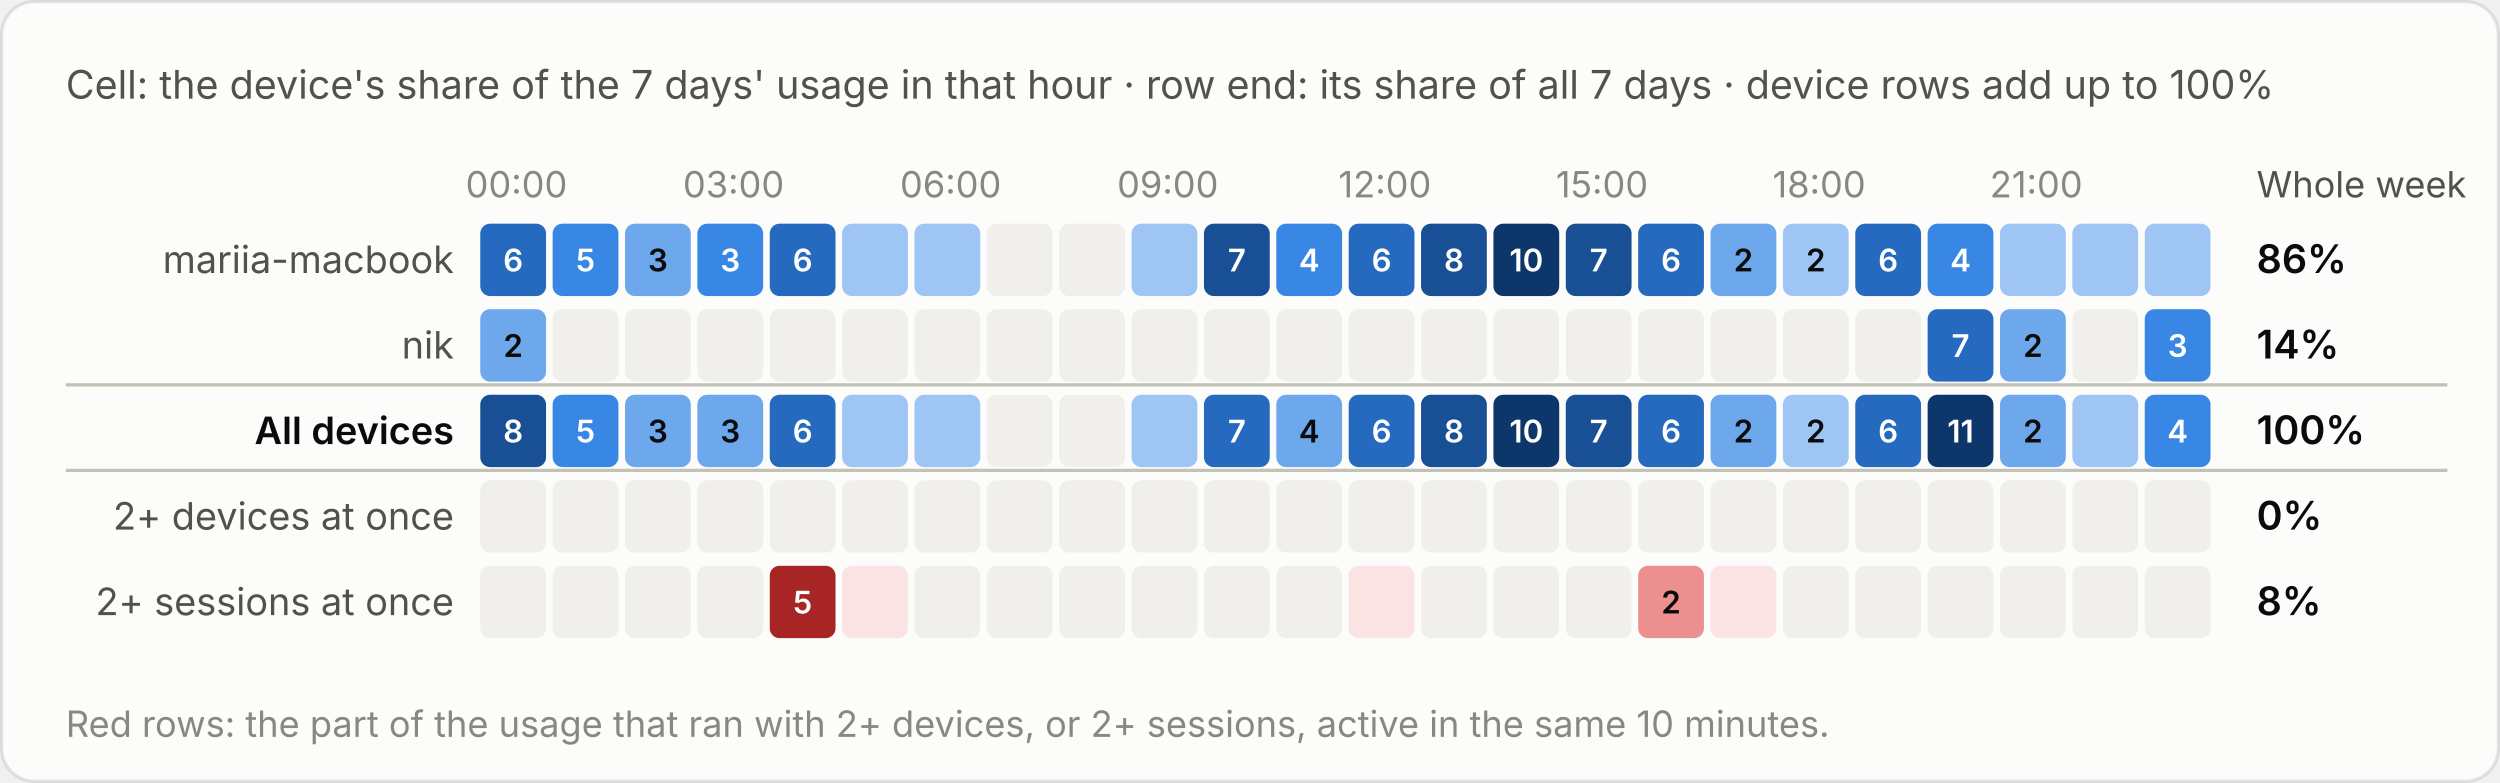
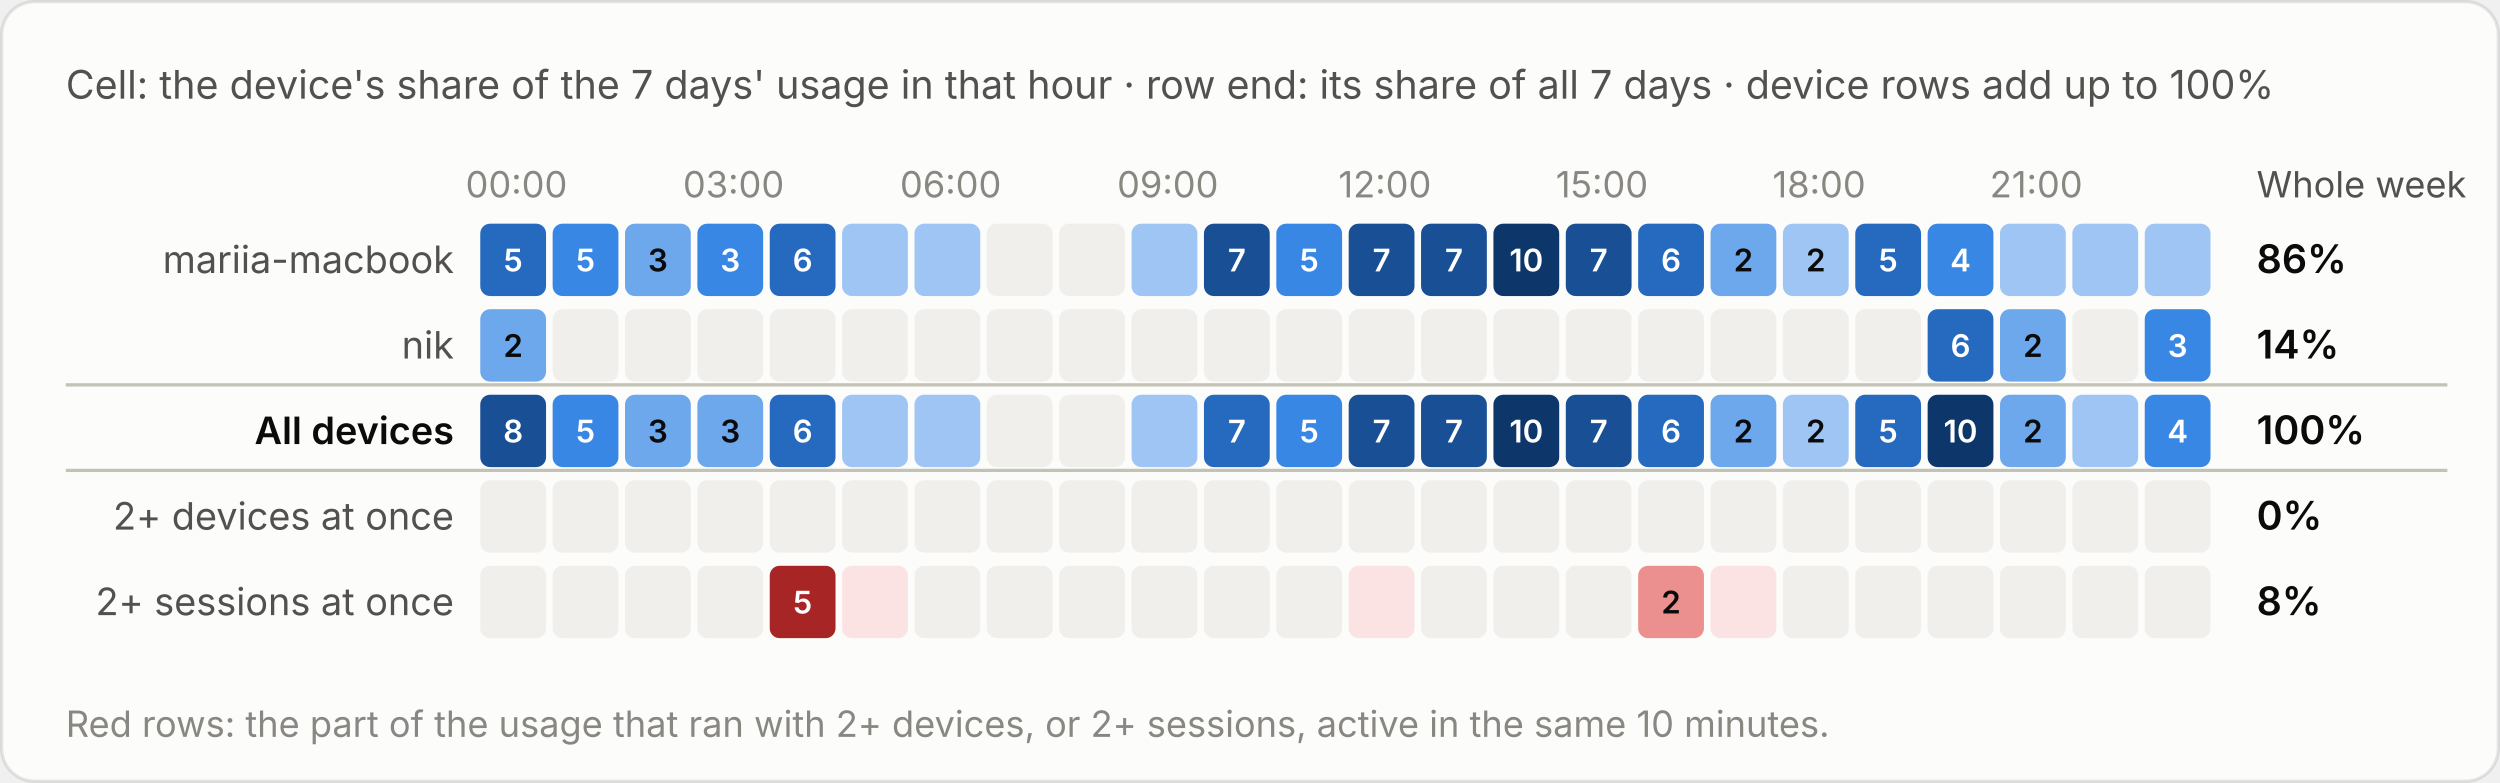
<svg xmlns="http://www.w3.org/2000/svg" viewBox="0 0 760 238" width="760" height="238" role="img" aria-label="Cell: the device's share of the 7 days' usage in that hour · row end: its share of all 7 days · device rows add up to 100%">
  <style>text{font-family:system-ui,-apple-system,"Segoe UI",sans-serif;font-variant-numeric:tabular-nums}.bg{fill:#fcfcfb;stroke:rgba(11,11,11,.10)}.tp{fill:#0b0b0b}.ts{fill:#52514e}.tm{fill:#898781}.grid{stroke:#e1e0d9;stroke-width:1}.base{stroke:#c3c2b7;stroke-width:1}.so{fill:#b5b3ad}.lo{stroke:#b5b3ad}.qe{fill:#f0efec}.ring{stroke:#fcfcfb}.area{fill-opacity:.1}.s0{fill:#2a78d6}.l0{stroke:#2a78d6}.s1{fill:#eb6834}.l1{stroke:#eb6834}.s2{fill:#1baf7a}.l2{stroke:#1baf7a}.s3{fill:#eda100}.l3{stroke:#eda100}.s4{fill:#e87ba4}.l4{stroke:#e87ba4}.s5{fill:#008300}.l5{stroke:#008300}.s6{fill:#4a3aa7}.l6{stroke:#4a3aa7}.s7{fill:#e34948}.l7{stroke:#e34948}.q0{fill:#cde2fb}.q1{fill:#9ec5f4}.q2{fill:#6da7ec}.q3{fill:#3987e5}.q4{fill:#256abf}.q5{fill:#184f95}.q6{fill:#0d366b}.r0{fill:#f8d4d4}.r1{fill:#ec8f8f}.r2{fill:#c42f2f}.a0{fill:#fbe3e3}.a1{fill:#f5b8b8}.a2{fill:#ec8f8f}.a3{fill:#d65252}.a4{fill:#a82525}.tq0{fill:#0b0b0b}.tq1{fill:#0b0b0b}.tq2{fill:#0b0b0b}.tq3{fill:#ffffff}.tq4{fill:#ffffff}.tq5{fill:#ffffff}.tq6{fill:#ffffff}.tr0{fill:#0b0b0b}.tr1{fill:#0b0b0b}.tr2{fill:#ffffff}.ta0{fill:#0b0b0b}.ta1{fill:#0b0b0b}.ta2{fill:#0b0b0b}.ta3{fill:#ffffff}.ta4{fill:#ffffff}.tw{fill:#ffffff}@media (prefers-color-scheme:dark){.bg{fill:#1a1a19;stroke:rgba(255,255,255,.10)}.tp{fill:#fff}.ts{fill:#c3c2b7}.tm{fill:#898781}.grid{stroke:#2c2c2a}.base{stroke:#383835}.so{fill:#5c5b57}.lo{stroke:#5c5b57}.qe{fill:#262624}.ring{stroke:#1a1a19}.s0{fill:#3987e5}.l0{stroke:#3987e5}.s1{fill:#d95926}.l1{stroke:#d95926}.s2{fill:#199e70}.l2{stroke:#199e70}.s3{fill:#c98500}.l3{stroke:#c98500}.s4{fill:#d55181}.l4{stroke:#d55181}.s5{fill:#008300}.l5{stroke:#008300}.s6{fill:#9085e9}.l6{stroke:#9085e9}.s7{fill:#e66767}.l7{stroke:#e66767}.q0{fill:#16263a}.q1{fill:#123a66}.q2{fill:#184f95}.q3{fill:#256abf}.q4{fill:#3987e5}.q5{fill:#6da7ec}.q6{fill:#b7d3f6}.r0{fill:#4a2023}.r1{fill:#8c2c2f}.r2{fill:#e25555}.a0{fill:#3a1a1c}.a1{fill:#5e2427}.a2{fill:#8c2c2f}.a3{fill:#c43c3f}.a4{fill:#f07070}.tq0{fill:#ffffff}.tq1{fill:#ffffff}.tq2{fill:#ffffff}.tq3{fill:#ffffff}.tq4{fill:#ffffff}.tq5{fill:#0b0b0b}.tq6{fill:#0b0b0b}.tr0{fill:#ffffff}.tr1{fill:#ffffff}.tr2{fill:#ffffff}.ta0{fill:#ffffff}.ta1{fill:#ffffff}.ta2{fill:#ffffff}.ta3{fill:#ffffff}.ta4{fill:#0b0b0b}.tw{fill:#ffffff}}</style>
  <rect class="bg" x=".5" y=".5" width="759" height="237" rx="10" />
  <text class="ts" x="20" y="30" font-size="12">Cell: the device's share of the 7 days' usage in that hour · row end: its share of all 7 days · device rows add up to 100%</text>
  <g transform="translate(0,-20)">
    <text class="tm" x="157.0" y="80" font-size="11" text-anchor="middle">00:00</text>
    <text class="tm" x="223.0" y="80" font-size="11" text-anchor="middle">03:00</text>
    <text class="tm" x="289.0" y="80" font-size="11" text-anchor="middle">06:00</text>
    <text class="tm" x="355.0" y="80" font-size="11" text-anchor="middle">09:00</text>
    <text class="tm" x="421.0" y="80" font-size="11" text-anchor="middle">12:00</text>
    <text class="tm" x="487.0" y="80" font-size="11" text-anchor="middle">15:00</text>
    <text class="tm" x="553.0" y="80" font-size="11" text-anchor="middle">18:00</text>
    <text class="tm" x="619.0" y="80" font-size="11" text-anchor="middle">21:00</text>
    <text class="ts" x="686" y="80" font-size="11">Whole week</text>
    <text class="ts" x="138" y="103.0" font-size="11.5" text-anchor="end">mariia-macbook</text>
    <rect class="q4" x="146.0" y="88" width="20" height="22" rx="3" />
-     <text class="tq4" x="156.0" y="102.5" font-size="9.5" font-weight="600" text-anchor="middle">6</text>
+     <text class="tq4" x="156.0" y="102.5" font-size="9.5" font-weight="600" text-anchor="middle">5</text>
    <rect class="q3" x="168.0" y="88" width="20" height="22" rx="3" />
    <text class="tq3" x="178.0" y="102.5" font-size="9.5" font-weight="600" text-anchor="middle">5</text>
    <rect class="q2" x="190.0" y="88" width="20" height="22" rx="3" />
    <text class="tq2" x="200.0" y="102.5" font-size="9.5" font-weight="600" text-anchor="middle">3</text>
    <rect class="q3" x="212.0" y="88" width="20" height="22" rx="3" />
    <text class="tq3" x="222.0" y="102.5" font-size="9.5" font-weight="600" text-anchor="middle">3</text>
    <rect class="q4" x="234.0" y="88" width="20" height="22" rx="3" />
    <text class="tq4" x="244.0" y="102.5" font-size="9.5" font-weight="600" text-anchor="middle">6</text>
    <rect class="q1" x="256.0" y="88" width="20" height="22" rx="3" />
    <rect class="q1" x="278.0" y="88" width="20" height="22" rx="3" />
    <rect class="qe" x="300.0" y="88" width="20" height="22" rx="3" />
    <rect class="qe" x="322.0" y="88" width="20" height="22" rx="3" />
    <rect class="q1" x="344.0" y="88" width="20" height="22" rx="3" />
    <rect class="q5" x="366.0" y="88" width="20" height="22" rx="3" />
    <text class="tq5" x="376.0" y="102.5" font-size="9.5" font-weight="600" text-anchor="middle">7</text>
    <rect class="q3" x="388.0" y="88" width="20" height="22" rx="3" />
-     <text class="tq3" x="398.0" y="102.5" font-size="9.5" font-weight="600" text-anchor="middle">4</text>
-     <rect class="q4" x="410.0" y="88" width="20" height="22" rx="3" />
-     <text class="tq4" x="420.0" y="102.5" font-size="9.5" font-weight="600" text-anchor="middle">6</text>
+     <text class="tq3" x="398.0" y="102.5" font-size="9.5" font-weight="600" text-anchor="middle">5</text>
+     <rect class="q5" x="410.0" y="88" width="20" height="22" rx="3" />
+     <text class="tq5" x="420.0" y="102.5" font-size="9.5" font-weight="600" text-anchor="middle">7</text>
    <rect class="q5" x="432.0" y="88" width="20" height="22" rx="3" />
-     <text class="tq5" x="442.0" y="102.5" font-size="9.5" font-weight="600" text-anchor="middle">8</text>
+     <text class="tq5" x="442.0" y="102.5" font-size="9.5" font-weight="600" text-anchor="middle">7</text>
    <rect class="q6" x="454.0" y="88" width="20" height="22" rx="3" />
    <text class="tq6" x="464.0" y="102.5" font-size="9.5" font-weight="600" text-anchor="middle">10</text>
    <rect class="q5" x="476.0" y="88" width="20" height="22" rx="3" />
    <text class="tq5" x="486.0" y="102.5" font-size="9.5" font-weight="600" text-anchor="middle">7</text>
    <rect class="q4" x="498.0" y="88" width="20" height="22" rx="3" />
    <text class="tq4" x="508.0" y="102.5" font-size="9.5" font-weight="600" text-anchor="middle">6</text>
    <rect class="q2" x="520.0" y="88" width="20" height="22" rx="3" />
    <text class="tq2" x="530.0" y="102.5" font-size="9.5" font-weight="600" text-anchor="middle">2</text>
    <rect class="q1" x="542.0" y="88" width="20" height="22" rx="3" />
    <text class="tq1" x="552.0" y="102.5" font-size="9.5" font-weight="600" text-anchor="middle">2</text>
    <rect class="q4" x="564.0" y="88" width="20" height="22" rx="3" />
-     <text class="tq4" x="574.0" y="102.5" font-size="9.5" font-weight="600" text-anchor="middle">6</text>
+     <text class="tq4" x="574.0" y="102.5" font-size="9.5" font-weight="600" text-anchor="middle">5</text>
    <rect class="q3" x="586.0" y="88" width="20" height="22" rx="3" />
    <text class="tq3" x="596.0" y="102.5" font-size="9.5" font-weight="600" text-anchor="middle">4</text>
    <rect class="q1" x="608.0" y="88" width="20" height="22" rx="3" />
    <rect class="q1" x="630.0" y="88" width="20" height="22" rx="3" />
    <rect class="q1" x="652.0" y="88" width="20" height="22" rx="3" />
    <text class="tp" x="686" y="103.0" font-size="12" font-weight="600">86%</text>
    <text class="ts" x="138" y="129.0" font-size="11.5" text-anchor="end">nik</text>
    <rect class="q2" x="146.0" y="114" width="20" height="22" rx="3" />
    <text class="tq2" x="156.0" y="128.5" font-size="9.5" font-weight="600" text-anchor="middle">2</text>
    <rect class="qe" x="168.0" y="114" width="20" height="22" rx="3" />
    <rect class="qe" x="190.0" y="114" width="20" height="22" rx="3" />
    <rect class="qe" x="212.0" y="114" width="20" height="22" rx="3" />
    <rect class="qe" x="234.0" y="114" width="20" height="22" rx="3" />
    <rect class="qe" x="256.0" y="114" width="20" height="22" rx="3" />
    <rect class="qe" x="278.0" y="114" width="20" height="22" rx="3" />
    <rect class="qe" x="300.0" y="114" width="20" height="22" rx="3" />
    <rect class="qe" x="322.0" y="114" width="20" height="22" rx="3" />
    <rect class="qe" x="344.0" y="114" width="20" height="22" rx="3" />
    <rect class="qe" x="366.0" y="114" width="20" height="22" rx="3" />
    <rect class="qe" x="388.0" y="114" width="20" height="22" rx="3" />
    <rect class="qe" x="410.0" y="114" width="20" height="22" rx="3" />
    <rect class="qe" x="432.0" y="114" width="20" height="22" rx="3" />
    <rect class="qe" x="454.0" y="114" width="20" height="22" rx="3" />
    <rect class="qe" x="476.0" y="114" width="20" height="22" rx="3" />
    <rect class="qe" x="498.0" y="114" width="20" height="22" rx="3" />
    <rect class="qe" x="520.0" y="114" width="20" height="22" rx="3" />
    <rect class="qe" x="542.0" y="114" width="20" height="22" rx="3" />
    <rect class="qe" x="564.0" y="114" width="20" height="22" rx="3" />
    <rect class="q4" x="586.0" y="114" width="20" height="22" rx="3" />
-     <text class="tq4" x="596.0" y="128.5" font-size="9.5" font-weight="600" text-anchor="middle">7</text>
+     <text class="tq4" x="596.0" y="128.5" font-size="9.5" font-weight="600" text-anchor="middle">6</text>
    <rect class="q2" x="608.0" y="114" width="20" height="22" rx="3" />
    <text class="tq2" x="618.0" y="128.5" font-size="9.5" font-weight="600" text-anchor="middle">2</text>
    <rect class="qe" x="630.0" y="114" width="20" height="22" rx="3" />
    <rect class="q3" x="652.0" y="114" width="20" height="22" rx="3" />
    <text class="tq3" x="662.0" y="128.5" font-size="9.5" font-weight="600" text-anchor="middle">3</text>
    <text class="tp" x="686" y="129.0" font-size="12" font-weight="600">14%</text>
    <line class="base" x1="20" x2="744" y1="137" y2="137" />
    <text class="tp" x="138" y="155.0" font-size="11.5" text-anchor="end" font-weight="600">All devices</text>
    <rect class="q5" x="146.0" y="140" width="20" height="22" rx="3" />
    <text class="tq5" x="156.0" y="154.5" font-size="9.5" font-weight="600" text-anchor="middle">8</text>
    <rect class="q3" x="168.0" y="140" width="20" height="22" rx="3" />
    <text class="tq3" x="178.0" y="154.5" font-size="9.5" font-weight="600" text-anchor="middle">5</text>
    <rect class="q2" x="190.0" y="140" width="20" height="22" rx="3" />
    <text class="tq2" x="200.0" y="154.5" font-size="9.5" font-weight="600" text-anchor="middle">3</text>
    <rect class="q2" x="212.0" y="140" width="20" height="22" rx="3" />
    <text class="tq2" x="222.0" y="154.5" font-size="9.5" font-weight="600" text-anchor="middle">3</text>
    <rect class="q4" x="234.0" y="140" width="20" height="22" rx="3" />
    <text class="tq4" x="244.0" y="154.5" font-size="9.5" font-weight="600" text-anchor="middle">6</text>
    <rect class="q1" x="256.0" y="140" width="20" height="22" rx="3" />
    <rect class="q1" x="278.0" y="140" width="20" height="22" rx="3" />
    <rect class="qe" x="300.0" y="140" width="20" height="22" rx="3" />
    <rect class="qe" x="322.0" y="140" width="20" height="22" rx="3" />
    <rect class="q1" x="344.0" y="140" width="20" height="22" rx="3" />
    <rect class="q4" x="366.0" y="140" width="20" height="22" rx="3" />
    <text class="tq4" x="376.0" y="154.5" font-size="9.5" font-weight="600" text-anchor="middle">7</text>
-     <rect class="q2" x="388.0" y="140" width="20" height="22" rx="3" />
-     <text class="tq2" x="398.0" y="154.5" font-size="9.5" font-weight="600" text-anchor="middle">4</text>
-     <rect class="q4" x="410.0" y="140" width="20" height="22" rx="3" />
-     <text class="tq4" x="420.0" y="154.5" font-size="9.5" font-weight="600" text-anchor="middle">6</text>
+     <rect class="q3" x="388.0" y="140" width="20" height="22" rx="3" />
+     <text class="tq3" x="398.0" y="154.5" font-size="9.5" font-weight="600" text-anchor="middle">5</text>
+     <rect class="q5" x="410.0" y="140" width="20" height="22" rx="3" />
+     <text class="tq5" x="420.0" y="154.5" font-size="9.5" font-weight="600" text-anchor="middle">7</text>
    <rect class="q5" x="432.0" y="140" width="20" height="22" rx="3" />
-     <text class="tq5" x="442.0" y="154.5" font-size="9.5" font-weight="600" text-anchor="middle">8</text>
+     <text class="tq5" x="442.0" y="154.5" font-size="9.5" font-weight="600" text-anchor="middle">7</text>
    <rect class="q6" x="454.0" y="140" width="20" height="22" rx="3" />
    <text class="tq6" x="464.0" y="154.5" font-size="9.5" font-weight="600" text-anchor="middle">10</text>
    <rect class="q5" x="476.0" y="140" width="20" height="22" rx="3" />
    <text class="tq5" x="486.0" y="154.5" font-size="9.5" font-weight="600" text-anchor="middle">7</text>
    <rect class="q4" x="498.0" y="140" width="20" height="22" rx="3" />
    <text class="tq4" x="508.0" y="154.5" font-size="9.5" font-weight="600" text-anchor="middle">6</text>
    <rect class="q2" x="520.0" y="140" width="20" height="22" rx="3" />
    <text class="tq2" x="530.0" y="154.5" font-size="9.5" font-weight="600" text-anchor="middle">2</text>
    <rect class="q1" x="542.0" y="140" width="20" height="22" rx="3" />
    <text class="tq1" x="552.0" y="154.5" font-size="9.5" font-weight="600" text-anchor="middle">2</text>
    <rect class="q4" x="564.0" y="140" width="20" height="22" rx="3" />
-     <text class="tq4" x="574.0" y="154.5" font-size="9.5" font-weight="600" text-anchor="middle">6</text>
+     <text class="tq4" x="574.0" y="154.5" font-size="9.5" font-weight="600" text-anchor="middle">5</text>
    <rect class="q6" x="586.0" y="140" width="20" height="22" rx="3" />
-     <text class="tq6" x="596.0" y="154.5" font-size="9.5" font-weight="600" text-anchor="middle">11</text>
+     <text class="tq6" x="596.0" y="154.5" font-size="9.5" font-weight="600" text-anchor="middle">10</text>
    <rect class="q2" x="608.0" y="140" width="20" height="22" rx="3" />
    <text class="tq2" x="618.0" y="154.5" font-size="9.5" font-weight="600" text-anchor="middle">2</text>
    <rect class="q1" x="630.0" y="140" width="20" height="22" rx="3" />
    <rect class="q3" x="652.0" y="140" width="20" height="22" rx="3" />
    <text class="tq3" x="662.0" y="154.5" font-size="9.5" font-weight="600" text-anchor="middle">4</text>
    <text class="tp" x="686" y="155.0" font-size="12" font-weight="600">100%</text>
    <line class="base" x1="20" x2="744" y1="163" y2="163" />
    <text class="ts" x="138" y="181.0" font-size="11.5" text-anchor="end">2+ devices at once</text>
    <rect class="qe" x="146.0" y="166" width="20" height="22" rx="3" />
    <rect class="qe" x="168.0" y="166" width="20" height="22" rx="3" />
    <rect class="qe" x="190.0" y="166" width="20" height="22" rx="3" />
    <rect class="qe" x="212.0" y="166" width="20" height="22" rx="3" />
    <rect class="qe" x="234.0" y="166" width="20" height="22" rx="3" />
    <rect class="qe" x="256.0" y="166" width="20" height="22" rx="3" />
    <rect class="qe" x="278.0" y="166" width="20" height="22" rx="3" />
    <rect class="qe" x="300.0" y="166" width="20" height="22" rx="3" />
    <rect class="qe" x="322.0" y="166" width="20" height="22" rx="3" />
    <rect class="qe" x="344.0" y="166" width="20" height="22" rx="3" />
    <rect class="qe" x="366.0" y="166" width="20" height="22" rx="3" />
    <rect class="qe" x="388.0" y="166" width="20" height="22" rx="3" />
    <rect class="qe" x="410.0" y="166" width="20" height="22" rx="3" />
    <rect class="qe" x="432.0" y="166" width="20" height="22" rx="3" />
    <rect class="qe" x="454.0" y="166" width="20" height="22" rx="3" />
    <rect class="qe" x="476.0" y="166" width="20" height="22" rx="3" />
    <rect class="qe" x="498.0" y="166" width="20" height="22" rx="3" />
    <rect class="qe" x="520.0" y="166" width="20" height="22" rx="3" />
    <rect class="qe" x="542.0" y="166" width="20" height="22" rx="3" />
    <rect class="qe" x="564.0" y="166" width="20" height="22" rx="3" />
    <rect class="qe" x="586.0" y="166" width="20" height="22" rx="3" />
    <rect class="qe" x="608.0" y="166" width="20" height="22" rx="3" />
    <rect class="qe" x="630.0" y="166" width="20" height="22" rx="3" />
    <rect class="qe" x="652.0" y="166" width="20" height="22" rx="3" />
    <text class="tp" x="686" y="181.0" font-size="12" font-weight="600">0%</text>
    <text class="ts" x="138" y="207.0" font-size="11.5" text-anchor="end">2+ sessions at once</text>
    <rect class="qe" x="146.0" y="192" width="20" height="22" rx="3" />
    <rect class="qe" x="168.0" y="192" width="20" height="22" rx="3" />
    <rect class="qe" x="190.0" y="192" width="20" height="22" rx="3" />
    <rect class="qe" x="212.0" y="192" width="20" height="22" rx="3" />
    <rect class="a4" x="234.0" y="192" width="20" height="22" rx="3" />
    <text class="ta4" x="244.0" y="206.5" font-size="9.5" font-weight="600" text-anchor="middle">5</text>
    <rect class="a0" x="256.0" y="192" width="20" height="22" rx="3" />
    <rect class="qe" x="278.0" y="192" width="20" height="22" rx="3" />
    <rect class="qe" x="300.0" y="192" width="20" height="22" rx="3" />
    <rect class="qe" x="322.0" y="192" width="20" height="22" rx="3" />
    <rect class="qe" x="344.0" y="192" width="20" height="22" rx="3" />
    <rect class="qe" x="366.0" y="192" width="20" height="22" rx="3" />
    <rect class="qe" x="388.0" y="192" width="20" height="22" rx="3" />
    <rect class="a0" x="410.0" y="192" width="20" height="22" rx="3" />
    <rect class="qe" x="432.0" y="192" width="20" height="22" rx="3" />
    <rect class="qe" x="454.0" y="192" width="20" height="22" rx="3" />
    <rect class="qe" x="476.0" y="192" width="20" height="22" rx="3" />
    <rect class="a2" x="498.0" y="192" width="20" height="22" rx="3" />
    <text class="ta2" x="508.0" y="206.5" font-size="9.5" font-weight="600" text-anchor="middle">2</text>
    <rect class="a0" x="520.0" y="192" width="20" height="22" rx="3" />
    <rect class="qe" x="542.0" y="192" width="20" height="22" rx="3" />
    <rect class="qe" x="564.0" y="192" width="20" height="22" rx="3" />
    <rect class="qe" x="586.0" y="192" width="20" height="22" rx="3" />
    <rect class="qe" x="608.0" y="192" width="20" height="22" rx="3" />
    <rect class="qe" x="630.0" y="192" width="20" height="22" rx="3" />
    <rect class="qe" x="652.0" y="192" width="20" height="22" rx="3" />
    <text class="tp" x="686" y="207.0" font-size="12" font-weight="600">8%</text>
    <text class="tm" x="20" y="244" font-size="11">Red rows: the part of the usage that ran with 2+ devices, or 2+ sessions, active in the same 10 minutes.</text>
  </g>
</svg>
